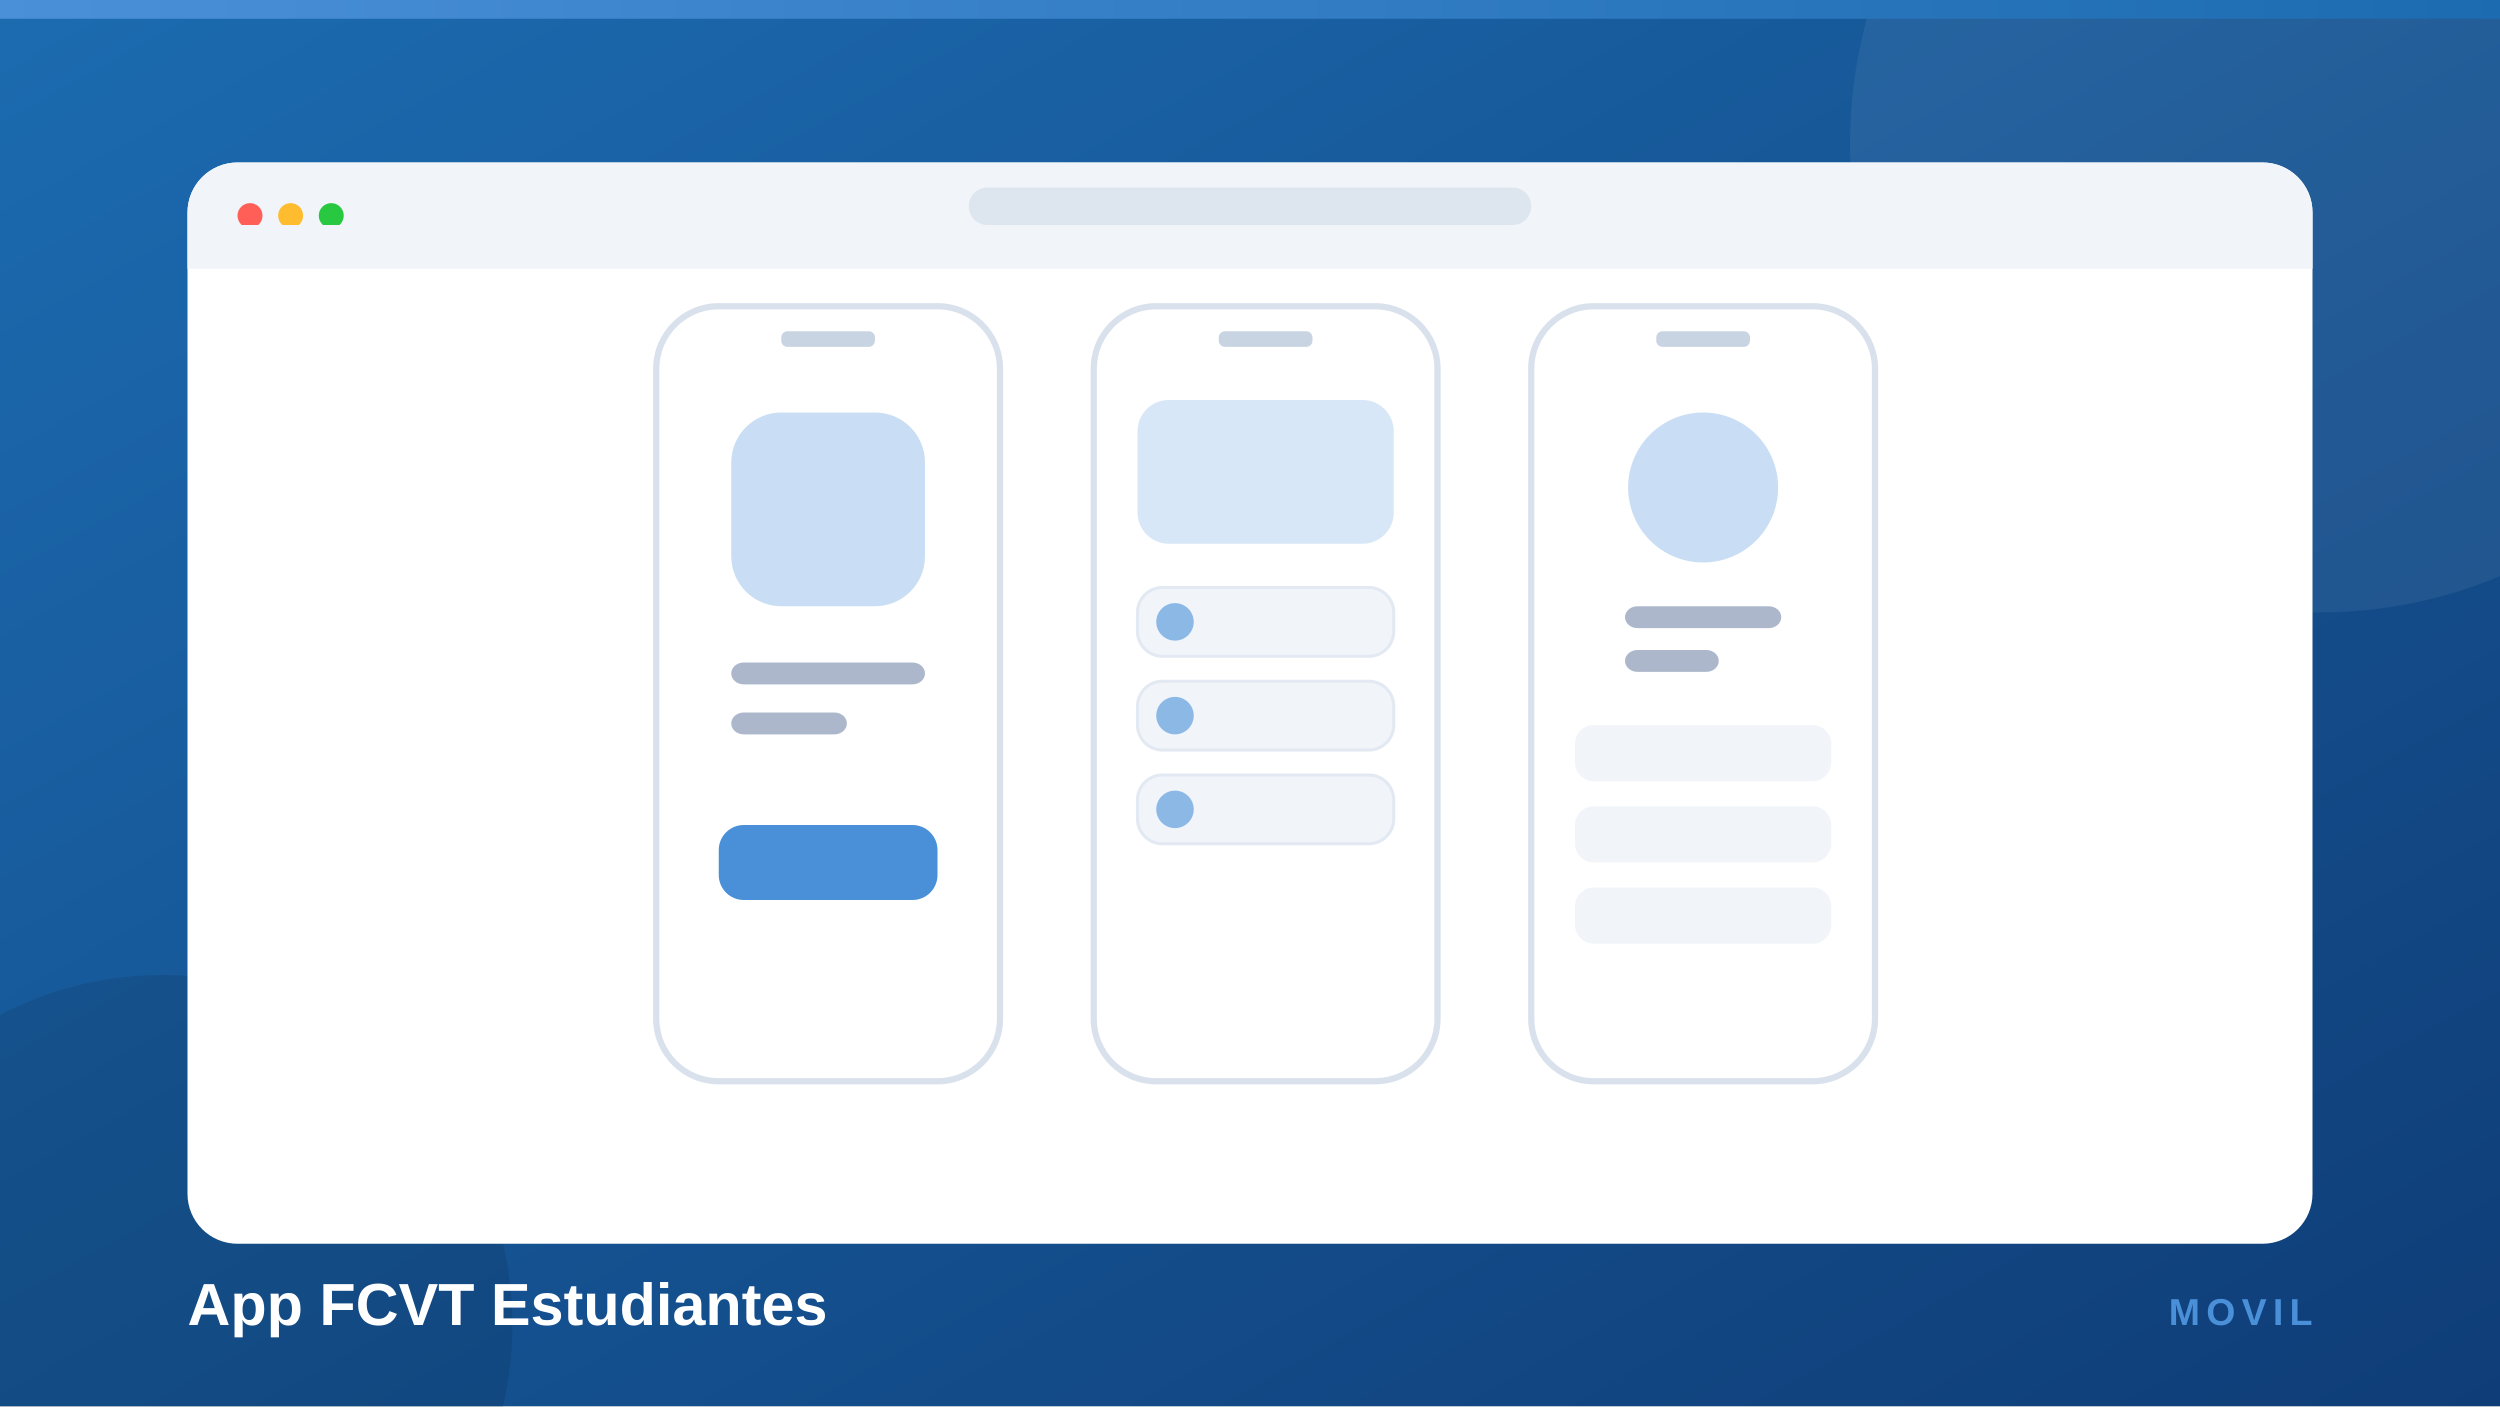
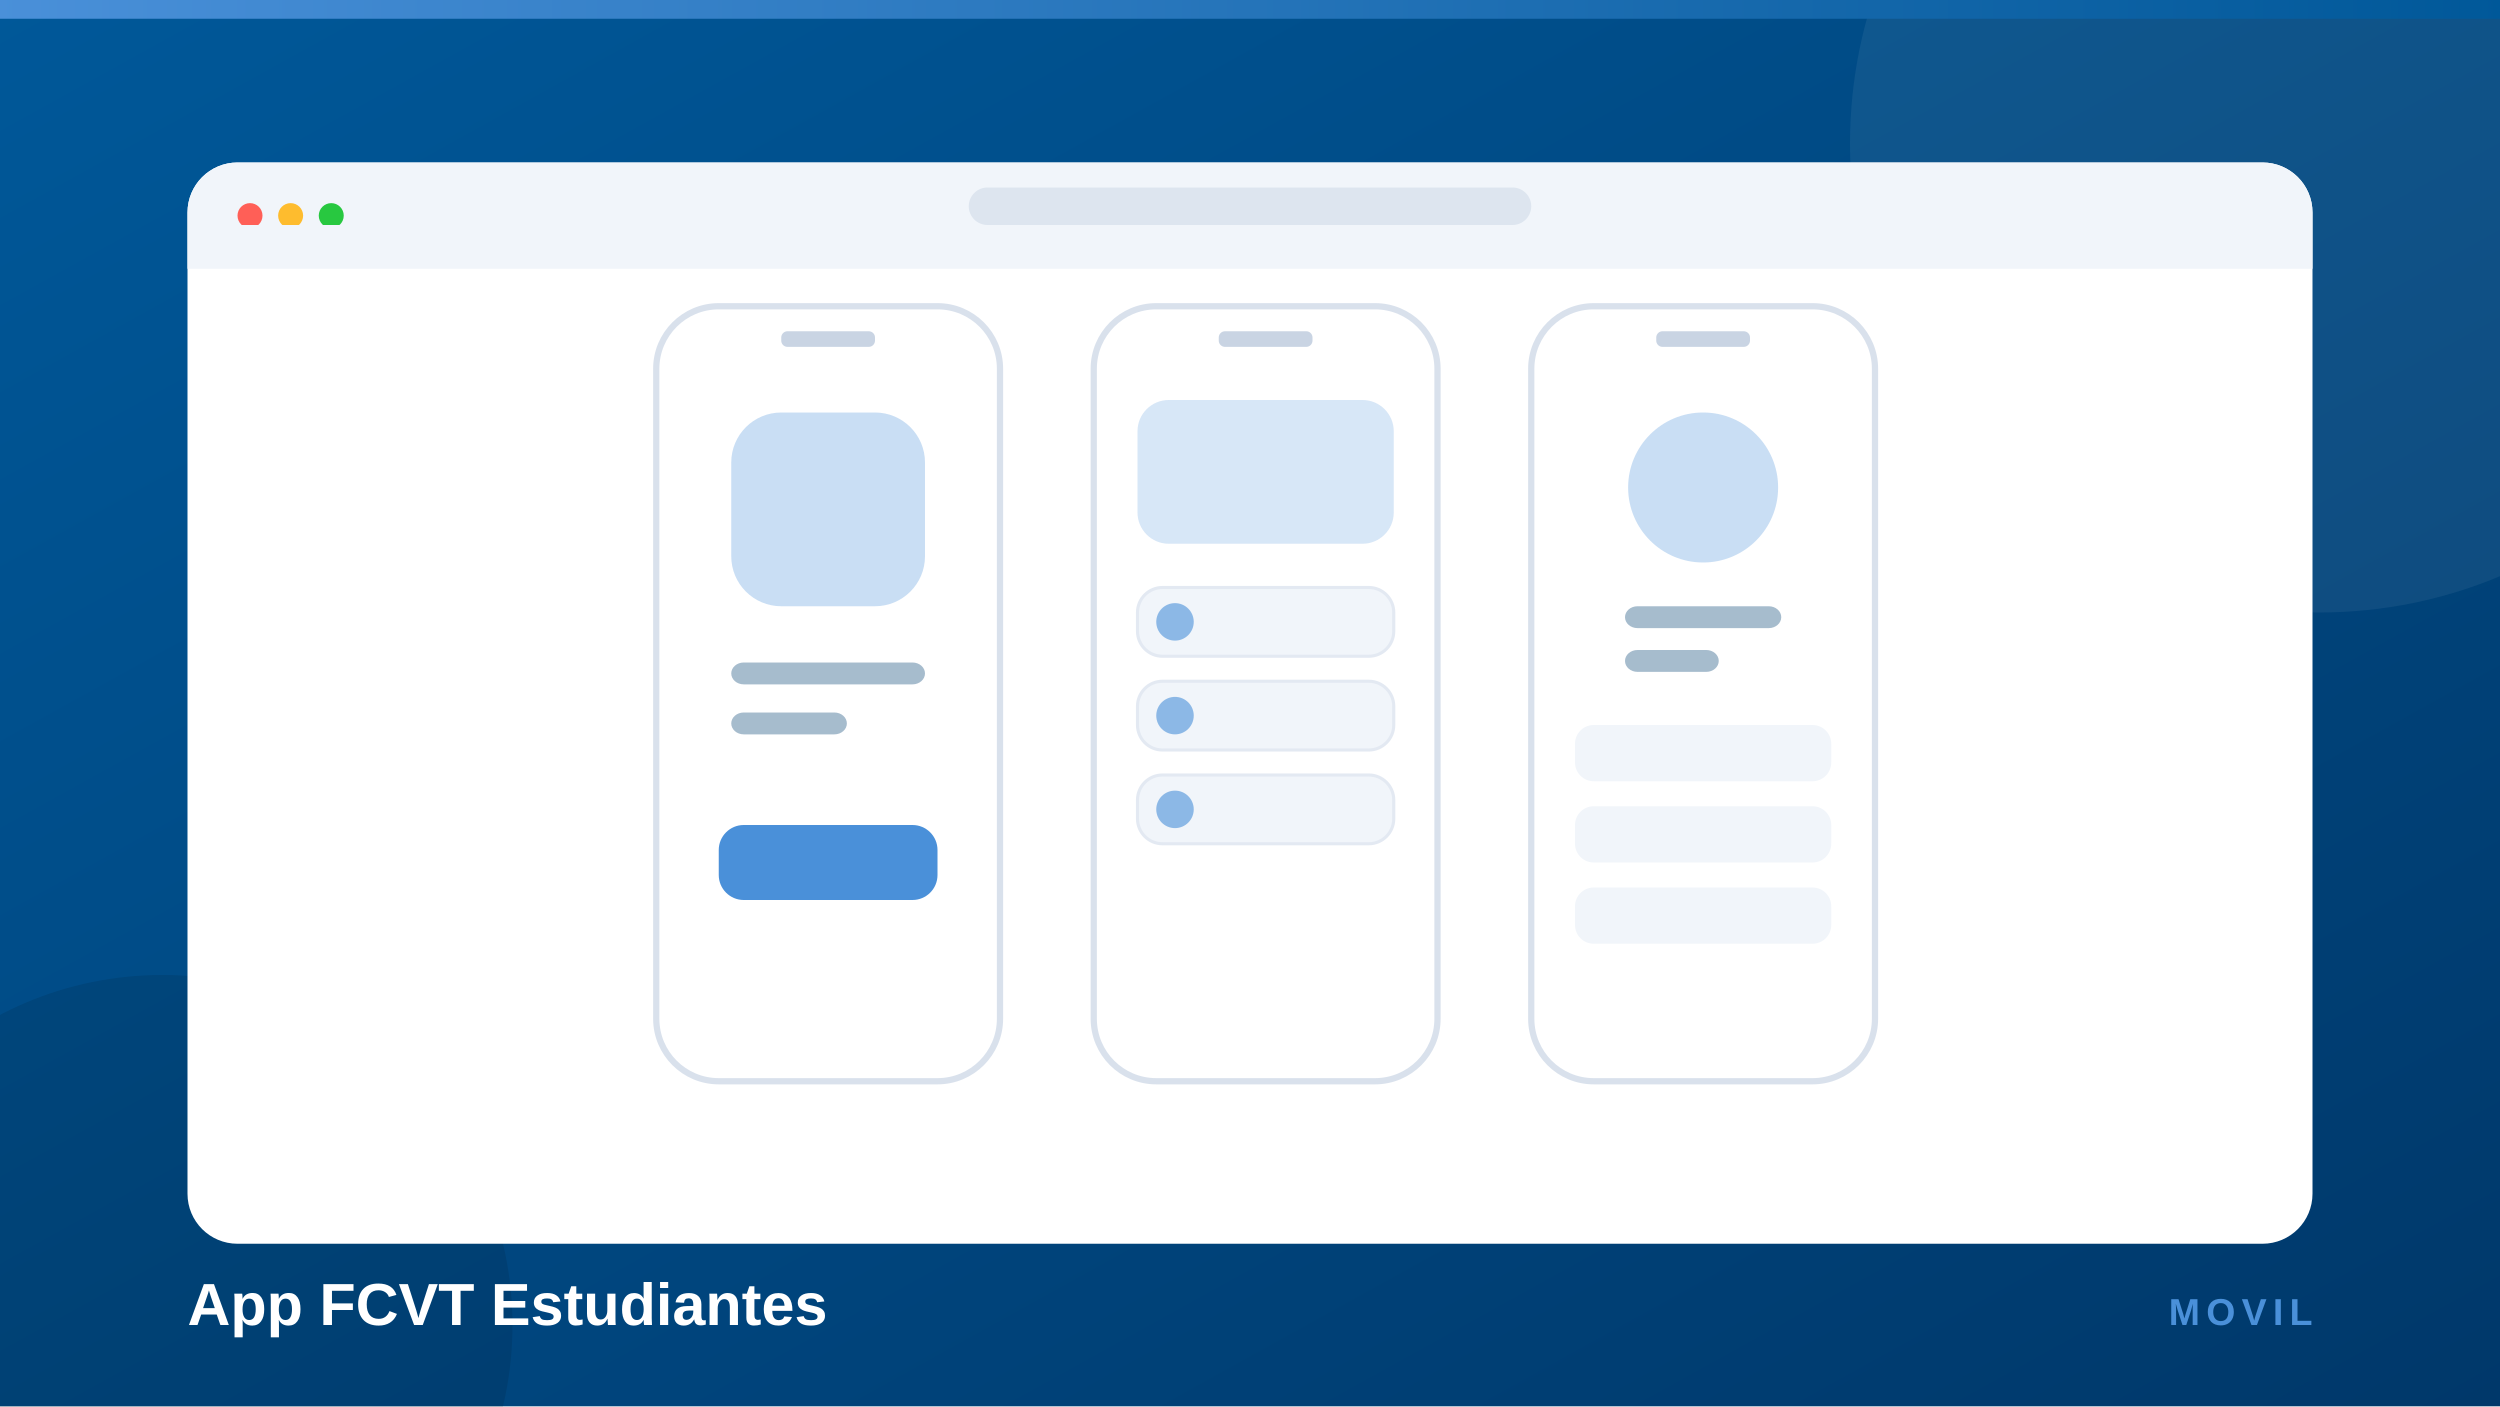
<svg xmlns="http://www.w3.org/2000/svg" width="800" height="450" viewBox="0 0 800 450" role="img" aria-label="App FCVT Estudiantes">
  <defs>
    <linearGradient id="bg" x1="0" y1="0" x2="1" y2="1">
-       <stop offset="0" stop-color="#1C6BB0" />
-       <stop offset="1" stop-color="#0F3D77" />
+       <stop offset="0" stop-color="#005899" />
+       <stop offset="1" stop-color="#00386A" />
    </linearGradient>
    <linearGradient id="bar" x1="0" y1="0" x2="1" y2="0">
      <stop offset="0" stop-color="#4A90D9" />
-       <stop offset="1" stop-color="#1C6BB0" />
+       <stop offset="1" stop-color="#005899" />
    </linearGradient>
  </defs>
  <rect width="800" height="450" fill="url(#bg)" />
  <circle cx="742" cy="46" r="150" fill="#FFFFFF" opacity="0.06" />
  <circle cx="52" cy="424" r="112" fill="#000000" opacity="0.10" />
  <g transform="translate(60,52)">
    <rect x="0" y="0" width="680" height="346" rx="16" fill="#FFFFFF" />
    <path d="M0 16 A16 16 0 0 1 16 0 L664 0 A16 16 0 0 1 680 16 L680 20 L0 20 Z" fill="#F1F5FA" />
    <circle cx="20" cy="17" r="4" fill="#FF5F57" />
    <circle cx="33" cy="17" r="4" fill="#FEBC2E" />
    <circle cx="46" cy="17" r="4" fill="#28C840" />
    <rect x="250" y="8" width="180" height="12" rx="6" fill="#DDE5EF" />
    <rect x="0" y="20" width="680" height="14" fill="#F1F5FA" />
    <rect x="150" y="46" width="110" height="248" rx="20" fill="#FFFFFF" stroke="#D9E1EC" stroke-width="2" />
    <rect x="190" y="54" width="30" height="5" rx="2" fill="#C9D4E3" />
    <rect x="174" y="80" width="62" height="62" rx="16" fill="#4A90D9" opacity="0.3" />
-     <rect x="174" y="160" width="62" height="7" rx="4" fill="#10316B" opacity="0.35" />
-     <rect x="174" y="176" width="37" height="7" rx="4" fill="#10316B" opacity="0.35" />
+     <rect x="174" y="160" width="62" height="7" rx="4" fill="#003E70" opacity="0.35" />
+     <rect x="174" y="176" width="37" height="7" rx="4" fill="#003E70" opacity="0.35" />
    <rect x="170" y="212" width="70" height="24" rx="8" fill="#4A90D9" />
    <rect x="290" y="46" width="110" height="248" rx="20" fill="#FFFFFF" stroke="#D9E1EC" stroke-width="2" />
    <rect x="330" y="54" width="30" height="5" rx="2" fill="#C9D4E3" />
    <rect x="304" y="76" width="82" height="46" rx="10" fill="#4A90D9" opacity="0.22" />
    <rect x="304" y="136" width="82" height="22" rx="8" fill="#F1F5FA" stroke="#E3E9F2" />
    <circle cx="316" cy="147" r="6" fill="#4A90D9" opacity="0.6" />
    <rect x="304" y="166" width="82" height="22" rx="8" fill="#F1F5FA" stroke="#E3E9F2" />
    <circle cx="316" cy="177" r="6" fill="#4A90D9" opacity="0.6" />
    <rect x="304" y="196" width="82" height="22" rx="8" fill="#F1F5FA" stroke="#E3E9F2" />
    <circle cx="316" cy="207" r="6" fill="#4A90D9" opacity="0.6" />
    <rect x="430" y="46" width="110" height="248" rx="20" fill="#FFFFFF" stroke="#D9E1EC" stroke-width="2" />
    <rect x="470" y="54" width="30" height="5" rx="2" fill="#C9D4E3" />
    <circle cx="485" cy="104" r="24" fill="#4A90D9" opacity="0.3" />
-     <rect x="460" y="142" width="50" height="7" rx="4" fill="#10316B" opacity="0.35" />
-     <rect x="460" y="156" width="30" height="7" rx="4" fill="#10316B" opacity="0.35" />
+     <rect x="460" y="142" width="50" height="7" rx="4" fill="#003E70" opacity="0.35" />
+     <rect x="460" y="156" width="30" height="7" rx="4" fill="#003E70" opacity="0.35" />
    <rect x="444" y="180" width="82" height="18" rx="6" fill="#F1F5FA" />
    <rect x="444" y="206" width="82" height="18" rx="6" fill="#F1F5FA" />
    <rect x="444" y="232" width="82" height="18" rx="6" fill="#F1F5FA" />
  </g>
  <text x="60" y="424" font-family="Segoe UI,Arial,sans-serif" font-size="19" font-weight="700" fill="#FFFFFF">App FCVT Estudiantes</text>
  <text x="740" y="424" text-anchor="end" font-family="Segoe UI,Arial,sans-serif" font-size="12" font-weight="600" letter-spacing="2" fill="#4A90D9">MOVIL</text>
  <rect x="0" y="0" width="800" height="6" fill="url(#bar)" />
</svg>
